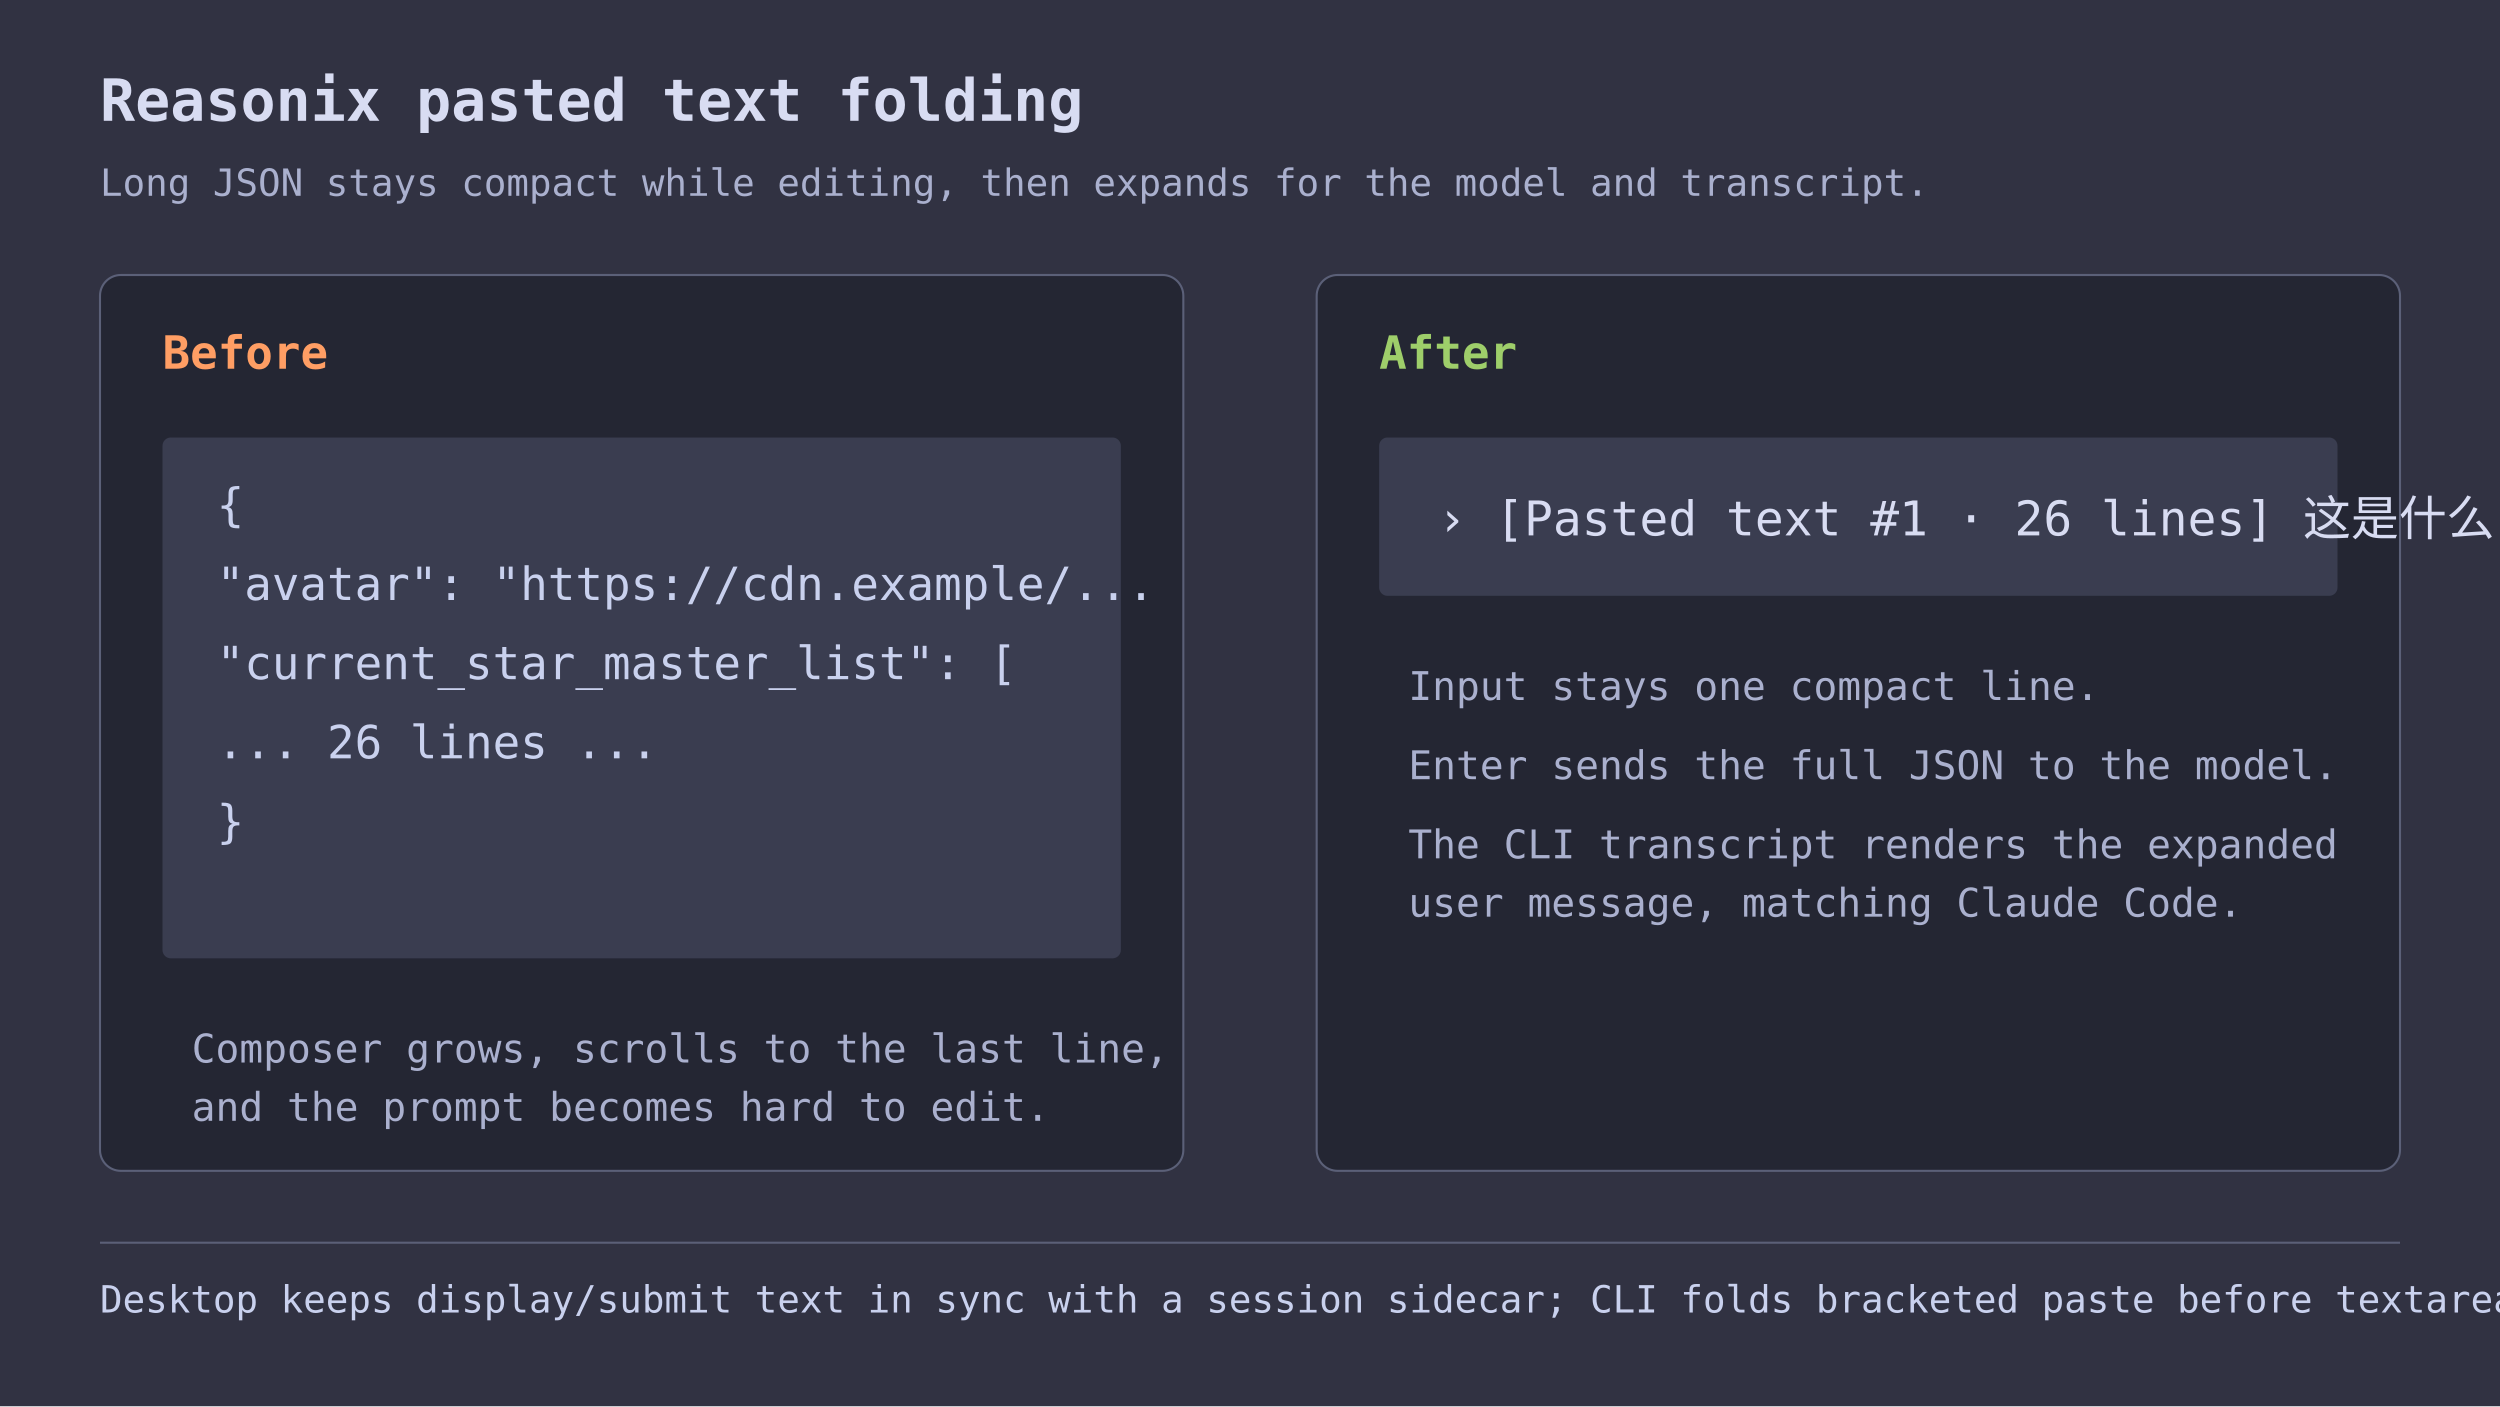
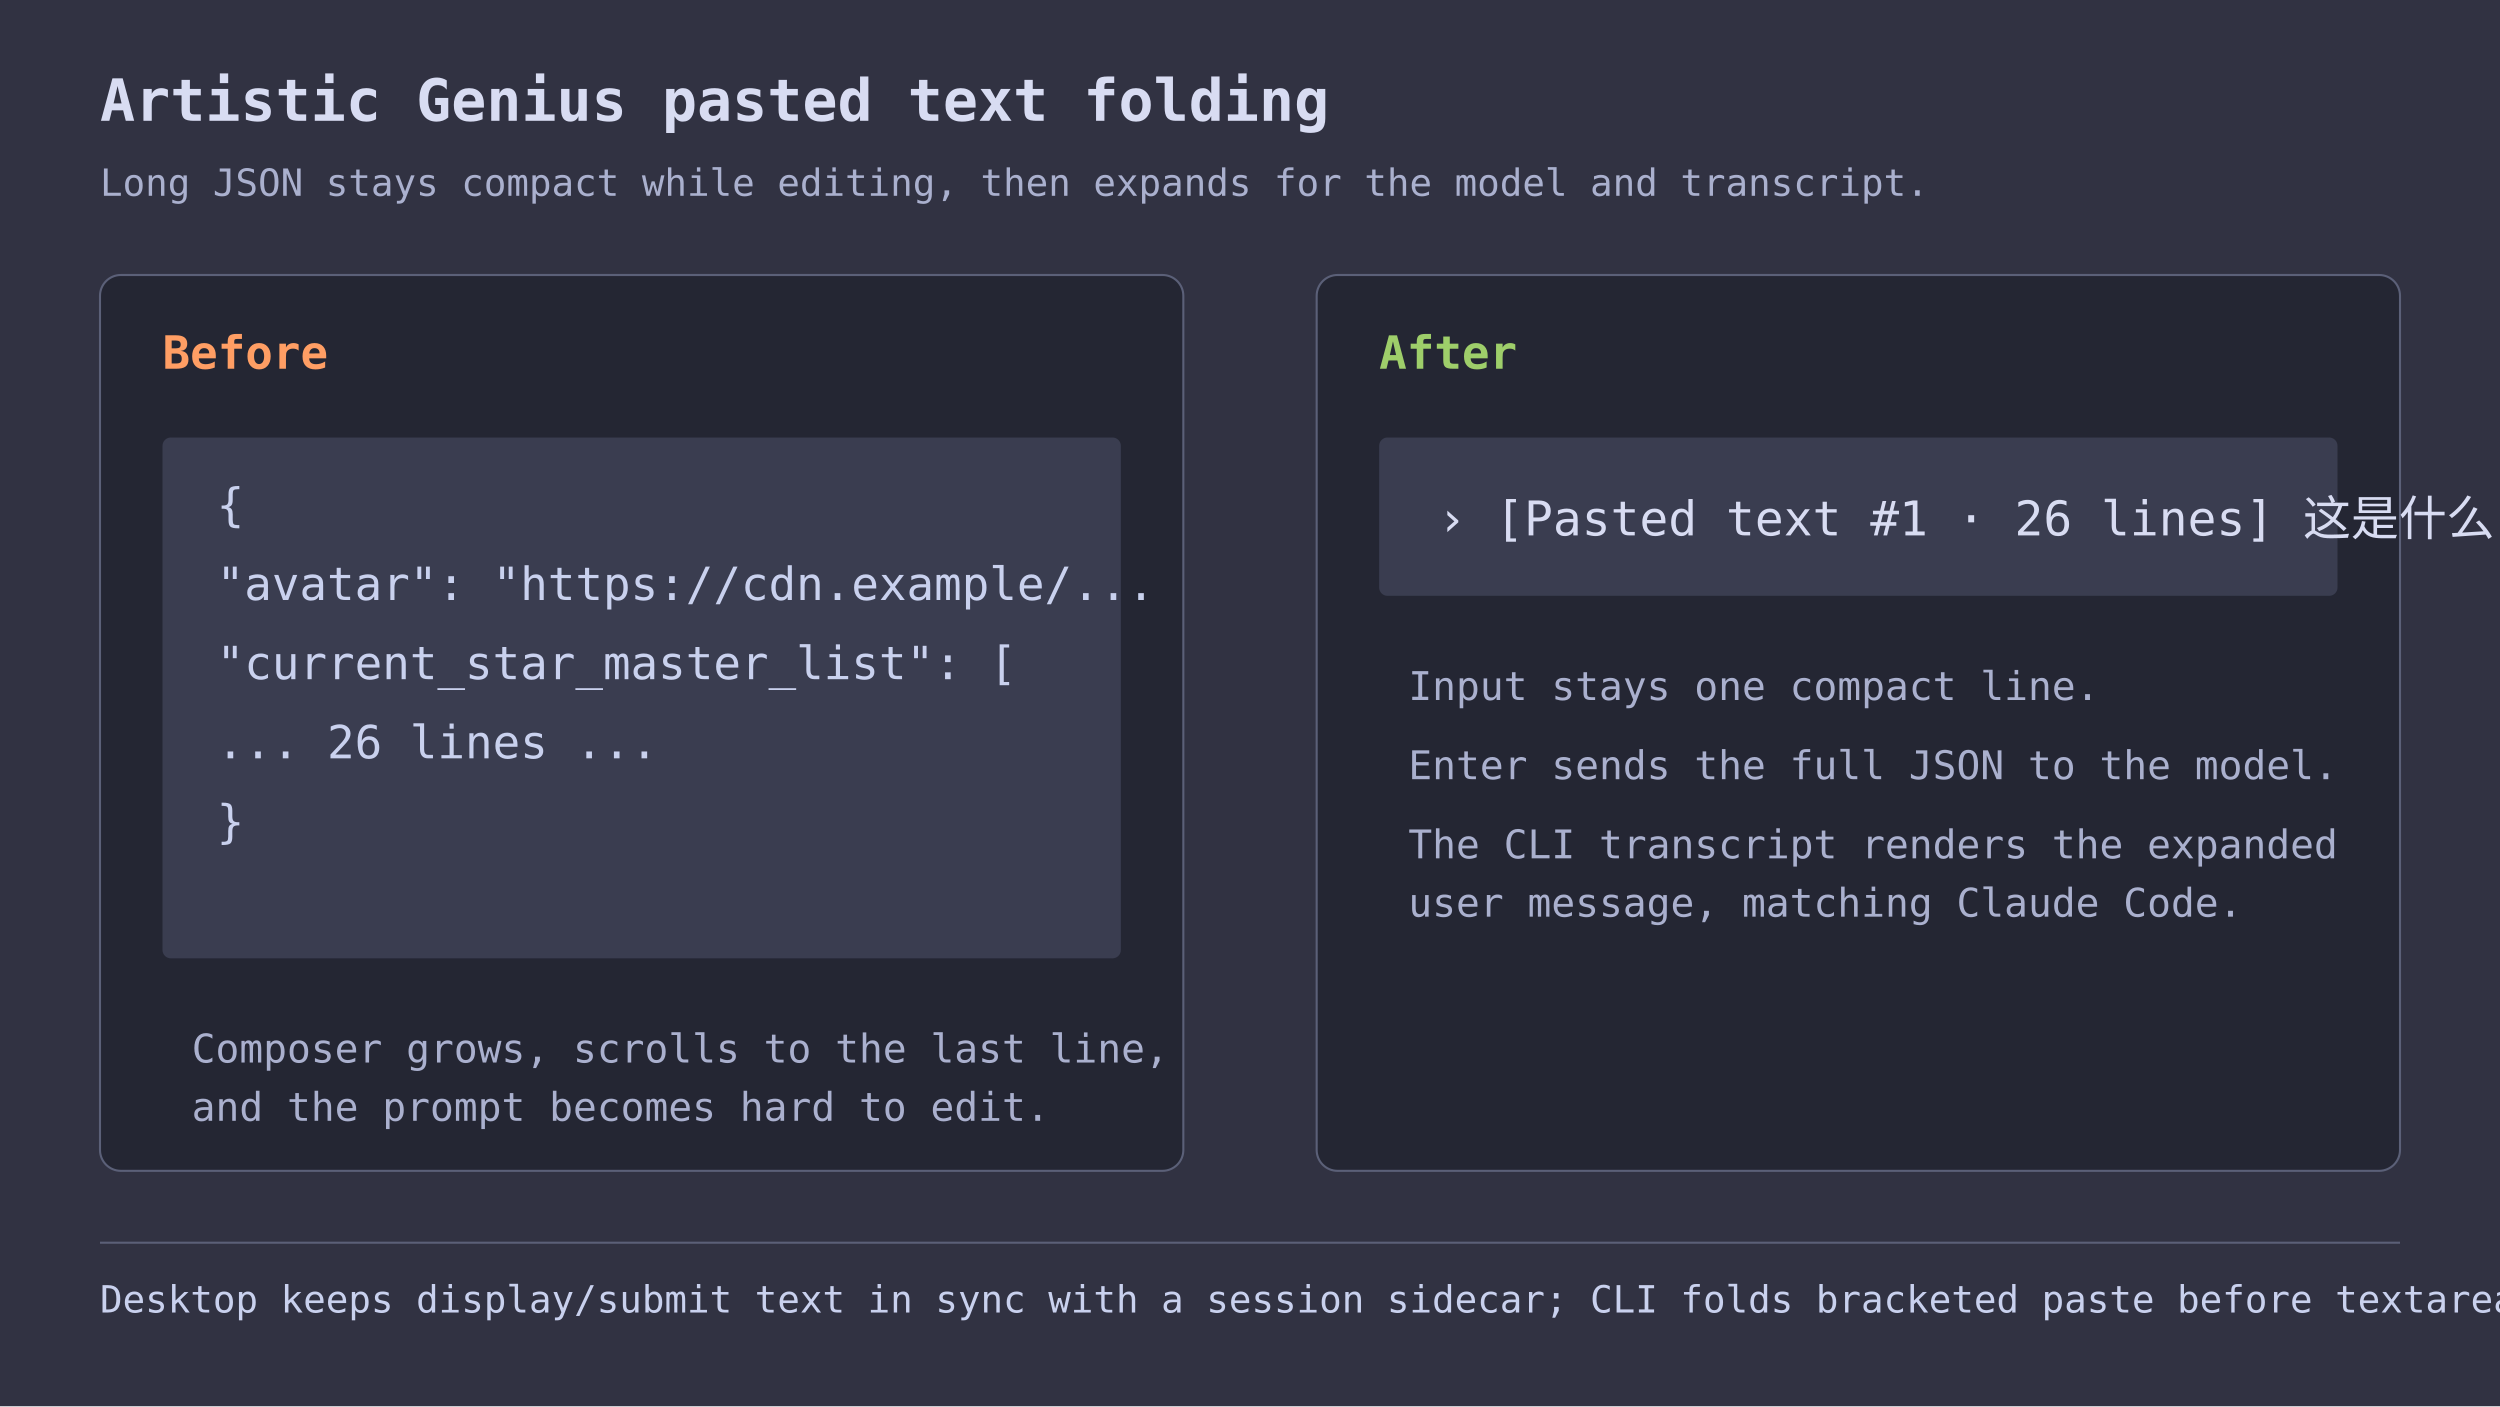
- <svg xmlns="http://www.w3.org/2000/svg" width="1200" height="675" viewBox="0 0 1200 675" role="img" aria-label="Paste folding effect in Reasonix CLI and desktop">
+ <svg xmlns="http://www.w3.org/2000/svg" width="1200" height="675" viewBox="0 0 1200 675" role="img" aria-label="Paste folding effect in Artistic Genius CLI and desktop">
  <rect width="1200" height="675" fill="#313242" />
-   <text x="48" y="58" fill="#d8dcf2" font-family="ui-monospace, SFMono-Regular, Menlo, Monaco, Consolas, monospace" font-size="28" font-weight="700">Reasonix pasted text folding</text>
+   <text x="48" y="58" fill="#d8dcf2" font-family="ui-monospace, SFMono-Regular, Menlo, Monaco, Consolas, monospace" font-size="28" font-weight="700">Artistic Genius pasted text folding</text>
  <text x="48" y="94" fill="#aab0ce" font-family="ui-monospace, SFMono-Regular, Menlo, Monaco, Consolas, monospace" font-size="18">Long JSON stays compact while editing, then expands for the model and transcript.</text>
  <rect x="48" y="132" width="520" height="430" rx="10" fill="#242633" stroke="#5b6078" />
  <rect x="632" y="132" width="520" height="430" rx="10" fill="#242633" stroke="#5b6078" />
  <text x="78" y="177" fill="#ff9e64" font-family="ui-monospace, SFMono-Regular, Menlo, Monaco, Consolas, monospace" font-size="22" font-weight="700">Before</text>
  <text x="662" y="177" fill="#9ece6a" font-family="ui-monospace, SFMono-Regular, Menlo, Monaco, Consolas, monospace" font-size="22" font-weight="700">After</text>
  <rect x="78" y="210" width="460" height="250" rx="4" fill="#3a3d50" />
  <text x="104" y="250" fill="#c9d1ee" font-family="ui-monospace, SFMono-Regular, Menlo, Monaco, Consolas, monospace" font-size="22">{</text>
  <text x="104" y="288" fill="#c9d1ee" font-family="ui-monospace, SFMono-Regular, Menlo, Monaco, Consolas, monospace" font-size="22">  "avatar": "https://cdn.example/...</text>
  <text x="104" y="326" fill="#c9d1ee" font-family="ui-monospace, SFMono-Regular, Menlo, Monaco, Consolas, monospace" font-size="22">  "current_star_master_list": [</text>
  <text x="104" y="364" fill="#c9d1ee" font-family="ui-monospace, SFMono-Regular, Menlo, Monaco, Consolas, monospace" font-size="22">    ... 26 lines ...</text>
  <text x="104" y="402" fill="#c9d1ee" font-family="ui-monospace, SFMono-Regular, Menlo, Monaco, Consolas, monospace" font-size="22">}</text>
  <text x="92" y="510" fill="#aab0ce" font-family="ui-monospace, SFMono-Regular, Menlo, Monaco, Consolas, monospace" font-size="19">Composer grows, scrolls to the last line,</text>
  <text x="92" y="538" fill="#aab0ce" font-family="ui-monospace, SFMono-Regular, Menlo, Monaco, Consolas, monospace" font-size="19">and the prompt becomes hard to edit.</text>
  <rect x="662" y="210" width="460" height="76" rx="4" fill="#3a3d50" />
  <text x="690" y="257" fill="#d8dcf2" font-family="ui-monospace, SFMono-Regular, Menlo, Monaco, Consolas, monospace" font-size="23">› [Pasted text #1 · 26 lines] 这是什么?</text>
  <text x="676" y="336" fill="#aab0ce" font-family="ui-monospace, SFMono-Regular, Menlo, Monaco, Consolas, monospace" font-size="19">Input stays one compact line.</text>
  <text x="676" y="374" fill="#aab0ce" font-family="ui-monospace, SFMono-Regular, Menlo, Monaco, Consolas, monospace" font-size="19">Enter sends the full JSON to the model.</text>
  <text x="676" y="412" fill="#aab0ce" font-family="ui-monospace, SFMono-Regular, Menlo, Monaco, Consolas, monospace" font-size="19">The CLI transcript renders the expanded</text>
  <text x="676" y="440" fill="#aab0ce" font-family="ui-monospace, SFMono-Regular, Menlo, Monaco, Consolas, monospace" font-size="19">user message, matching Claude Code.</text>
  <rect x="48" y="596" width="1104" height="1" fill="#5b6078" />
  <text x="48" y="630" fill="#c9d1ee" font-family="ui-monospace, SFMono-Regular, Menlo, Monaco, Consolas, monospace" font-size="18">Desktop keeps display/submit text in sync with a session sidecar; CLI folds bracketed paste before textarea handles it.</text>
</svg>
